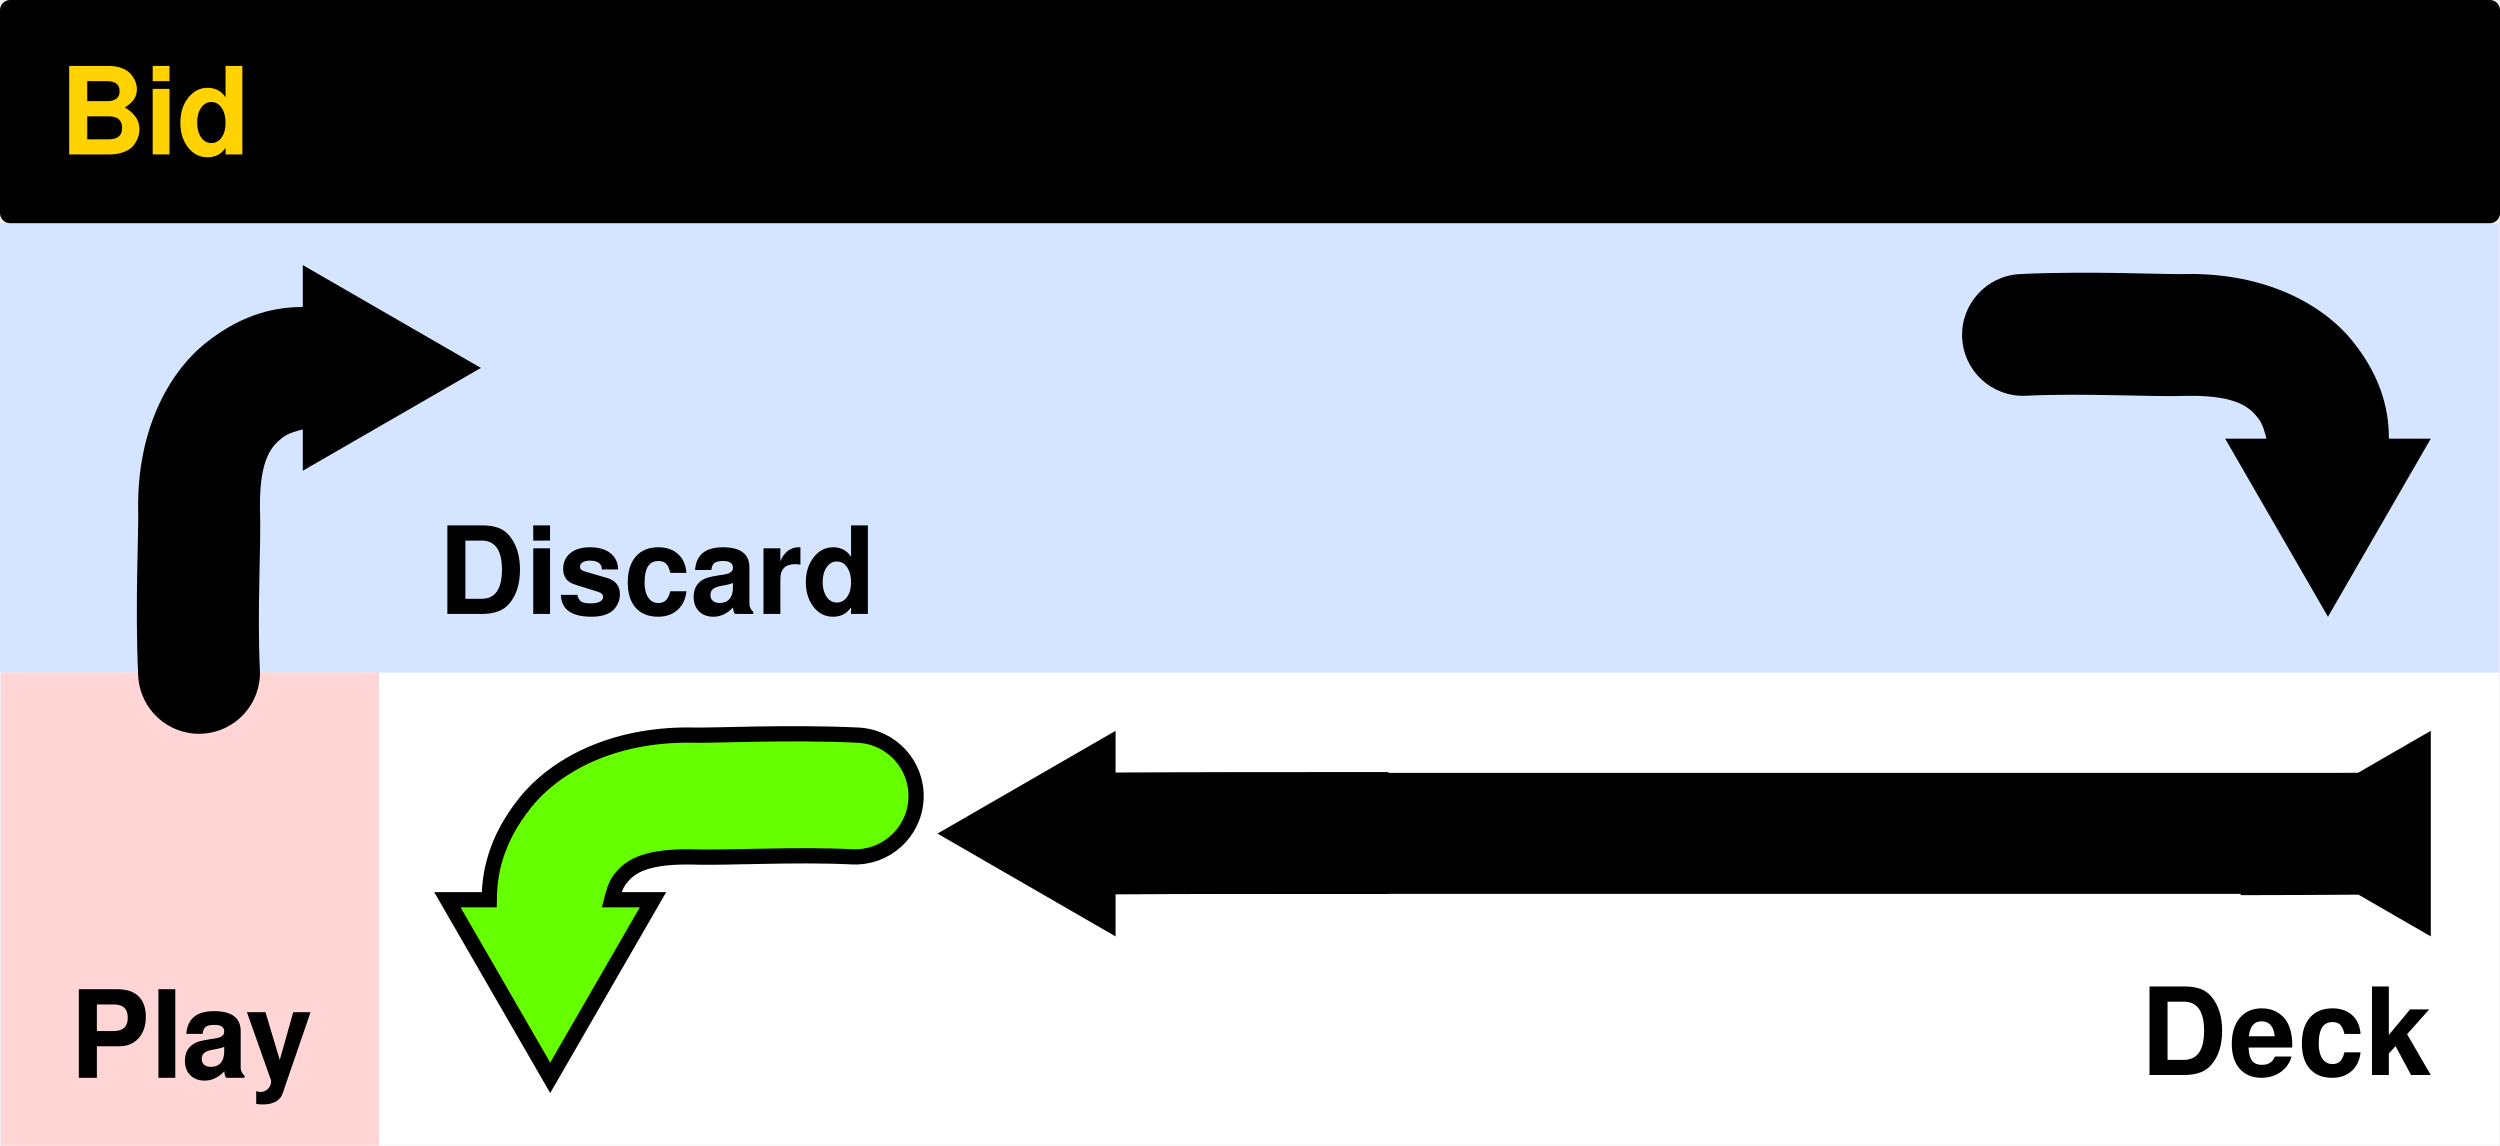
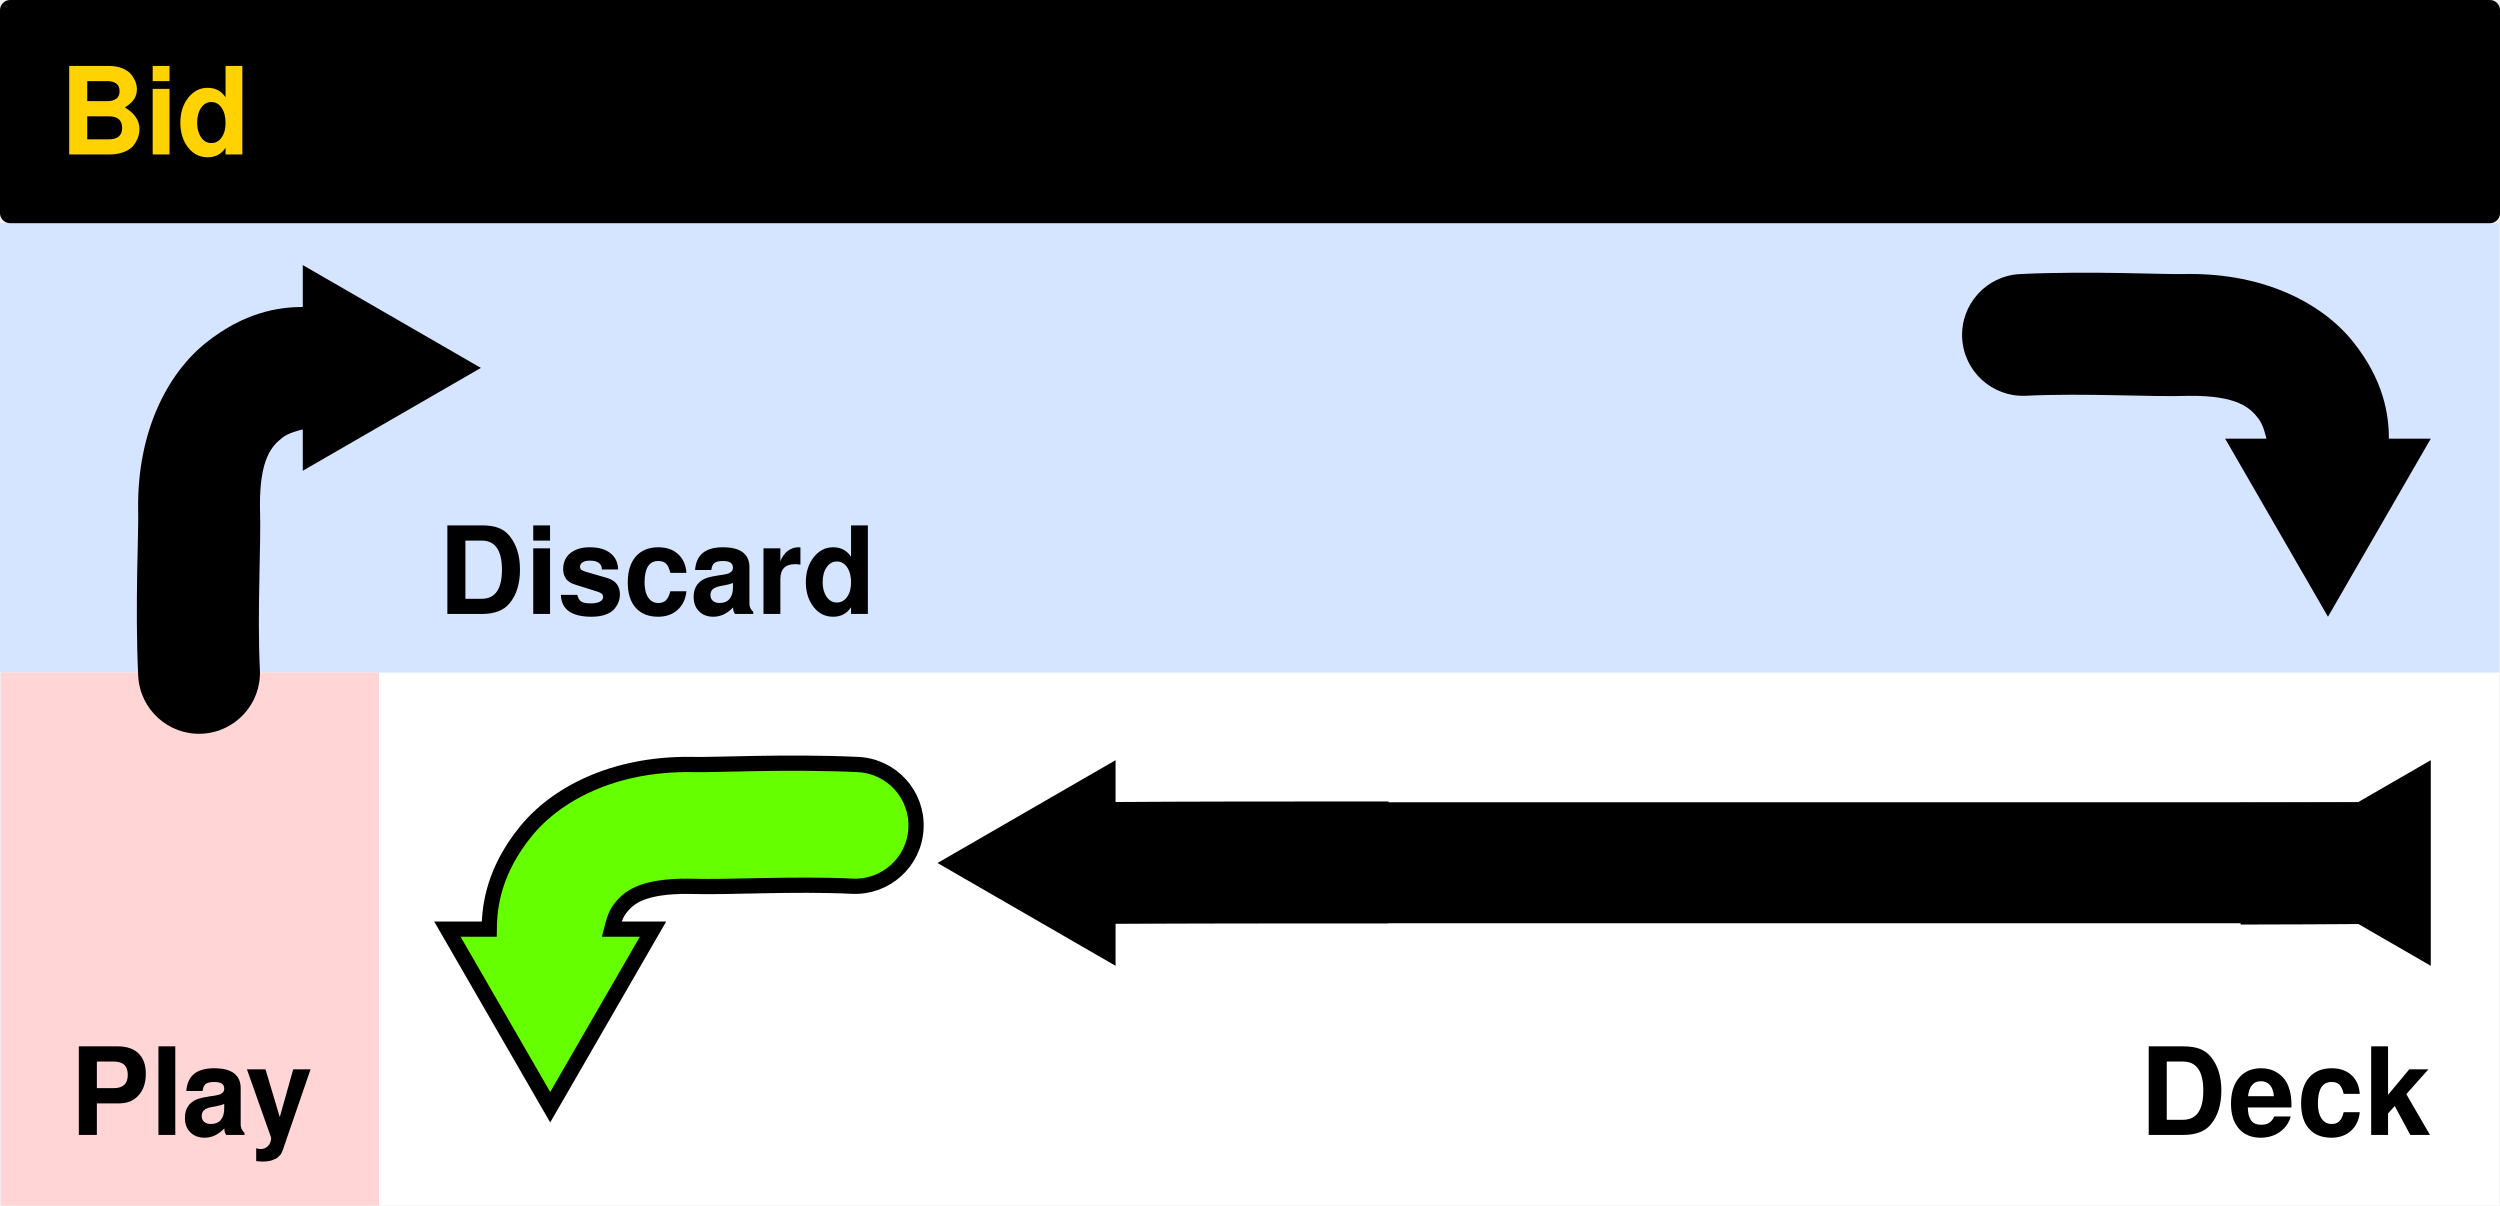
- <svg xmlns="http://www.w3.org/2000/svg" width="1641.695" height="752.276" viewBox="0 0 1641.695 752.276" id="svg2" version="1.1" xml:space="preserve">
+ <svg xmlns="http://www.w3.org/2000/svg" width="1641.695" height="791.62" viewBox="0 0 1641.695 791.62" id="svg2" version="1.1" xml:space="preserve">
  <defs id="defs4" />
  <g id="layer1" transform="translate(674.5067,-839.5227)">
    <g id="g4158" transform="matrix(2,0,0,2,-1800,-1412.362)">
-       <rect transform="rotate(90)" y="-1383.331" x="1346.752" height="696.156" width="155.328" id="rect4183-8-5-9-3-6-3-7-5-6-1-7-1-1-3-9-7-2-5-7-2-6-1-2-28" style="fill:#ffffff;fill-opacity:1;stroke:none;stroke-width:6.672;stroke-linecap:round;stroke-linejoin:round;stroke-miterlimit:4;stroke-dasharray:none;stroke-opacity:0.153" ry="0" />
+       <rect transform="rotate(90)" y="-1383.331" x="1346.753" height="696.156" width="175" id="rect4183-8-5-9-3-6-3-7-5-6-1-7-1-1-3-9-7-2-5-7-2-6-1-2-28" style="fill:#ffffff;fill-opacity:1;stroke:none;stroke-width:6.672;stroke-linecap:round;stroke-linejoin:round;stroke-miterlimit:4;stroke-dasharray:none;stroke-opacity:0.153" ry="0" />
      <rect transform="rotate(90)" y="-1383.331" x="1199.228" height="820.584" width="147.524" id="rect4183-8-5-9-3-6-3-7-5-6-1-7-1-1-3-9-7-2-5-7-2-6-1-2-28-3" style="fill:#d5e5ff;fill-opacity:1;stroke:none;stroke-width:6.672;stroke-linecap:round;stroke-linejoin:round;stroke-miterlimit:4;stroke-dasharray:none;stroke-opacity:0.153" ry="0" />
-       <rect transform="rotate(90)" y="-687.176" x="1346.752" height="124.166" width="155.328" id="rect4183-8-5-9-3-6-3-7-5-6-1-7-1-1-3-9-7-2-5-7-2-6-1-2-28-9" style="fill:#ffd5d5;fill-opacity:1;stroke:none;stroke-width:6.672;stroke-linecap:round;stroke-linejoin:round;stroke-miterlimit:4;stroke-dasharray:none;stroke-opacity:0.153" ry="0" />
+       <rect transform="rotate(90)" y="-687.176" x="1346.752" height="124.166" width="175" id="rect4183-8-5-9-3-6-3-7-5-6-1-7-1-1-3-9-7-2-5-7-2-6-1-2-28-9" style="fill:#ffd5d5;fill-opacity:1;stroke:none;stroke-width:6.672;stroke-linecap:round;stroke-linejoin:round;stroke-miterlimit:4;stroke-dasharray:none;stroke-opacity:0.153" ry="0" />
      <g id="g4546" transform="matrix(1.79048,0,0,1.112238,987.1999,-333.313)" style="fill:#b3b3b3" />
      <g id="g4546-6" transform="matrix(1.79048,0,0,1.112238,845.7268,-145.0876)" style="fill:#b3b3b3" />
      <g aria-label="SHIP" transform="matrix(0,0.3733333,-0.3733333,0,1066.033,939.9156)" id="text2762" style="font-weight:bold;font-size:85.77px;line-height:1.25;-inkscape-font-specification:'sans-serif, Bold';fill:#ffffff;stroke-width:1.339" />
      <g id="g4546-60" transform="matrix(1.79048,0,0,1.112238,987.1999,-24.46185)" style="fill:#b3b3b3" />
-       <path id="path283-2" style="color:#000000;fill:#66ff00;fill-opacity:1;fill-rule:evenodd;stroke-width:5;stroke-linecap:round;stroke:#000000;stroke-dasharray:none" d="m 743.398,1479.832 -33.759,-58.473 h 13.757 l 0.004,-0.283 -0.002,0.283 c 0,-7.971 1.722,-19.253 11.754,-31.799 10.032,-12.546 28.947,-22.513 54.345,-22.265 h 0.295 l 0.296,0.012 c 5.903,0.232 31.404,-1.098 54.403,0.011 a 20,20 0 0 1 19.016,20.936 20,20 0 0 1 -20.937,19.016 c -19.616,-0.943 -40.909,0.464 -53.559,0.025 0.033,3e-4 0.062,0 0.095,-10e-4 l -0.591,-0.013 c 0.158,0.011 0.335,0.011 0.496,0.014 -16.056,-0.14 -20.086,4.081 -22.616,7.246 -1.77,2.214 -2.498,5.648 -2.795,6.817 h 13.558 z" />
      <path id="path283-2-7" style="color:#000000;fill:#000000;fill-opacity:1;fill-rule:evenodd;stroke-width:1.1;stroke-linecap:round;-inkscape-stroke:none" d="m 1327.109,1328.445 33.759,-58.473 h -13.757 v -0.283 0.283 c 0,-7.971 -1.722,-19.253 -11.754,-31.799 -10.031,-12.546 -28.947,-22.513 -54.345,-22.265 h -0.295 l -0.296,0.012 c -5.903,0.232 -31.404,-1.098 -54.403,0.011 a 20,20 0 0 0 -19.016,20.936 20,20 0 0 0 20.936,19.016 c 19.616,-0.943 40.91,0.464 53.559,0.025 -0.033,3e-4 -0.062,0 -0.095,-10e-4 l 0.591,-0.013 c -0.158,0.011 -0.335,0.011 -0.496,0.014 16.056,-0.14 20.086,4.081 22.616,7.246 1.77,2.214 2.498,5.648 2.795,6.817 h -13.558 z" />
      <path id="path283-2-2" style="color:#000000;fill:#000000;fill-opacity:1;fill-rule:evenodd;stroke-width:1.1;stroke-linecap:round;-inkscape-stroke:none" d="m 720.639,1246.742 -58.473,-33.759 v 13.757 h -0.283 0.283 c -7.971,0 -19.253,1.722 -31.799,11.754 -12.546,10.032 -22.513,28.947 -22.265,54.345 v 0.295 l 0.012,0.296 c 0.232,5.903 -1.098,31.404 0.011,54.403 a 20,20 0 0 0 20.936,19.016 20,20 0 0 0 19.016,-20.936 c -0.943,-19.616 0.464,-40.91 0.025,-53.559 3e-4,0.033 0,0.062 -0.001,0.095 l -0.013,-0.591 c 0.011,0.158 0.011,0.335 0.014,0.496 -0.14,-16.056 4.081,-20.086 7.246,-22.616 2.214,-1.77 5.648,-2.498 6.817,-2.795 v 13.558 z" />
      <path id="path283-2-5-9" style="color:#000000;fill:#000000;fill-opacity:1;fill-rule:evenodd;stroke-width:1.1;stroke-linecap:round;-inkscape-stroke:none" d="m 1124.47,1184.415 33.758,-58.473 33.759,58.473 h -13.757 -40.202 z" />
      <g aria-label="SHIP" transform="matrix(0,0.3733333,-0.3733333,0,1207.506,1060.542)" id="text2762-8" style="font-weight:bold;font-size:85.77px;line-height:1.25;-inkscape-font-specification:'sans-serif, Bold';fill:#ffffff;stroke-width:1.339" />
-       <text xml:space="preserve" style="font-style:normal;font-variant:normal;font-weight:600;font-stretch:normal;font-size:39.687px;line-height:1.25;font-family:FreeSans;-inkscape-font-specification:'FreeSans, Semi-Bold';font-variant-ligatures:normal;font-variant-caps:normal;font-variant-numeric:normal;font-variant-east-asian:normal;fill:#000000;fill-opacity:1;stroke:none;stroke-width:0.5;stroke-opacity:1" x="1271.955" y="1471.249" id="text15701-9" transform="scale(0.9948168,1.00521)">
-         <tspan id="tspan15699-2" style="font-style:normal;font-variant:normal;font-weight:600;font-stretch:normal;font-size:39.687px;font-family:FreeSans;-inkscape-font-specification:'FreeSans, Semi-Bold';font-variant-ligatures:normal;font-variant-caps:normal;font-variant-numeric:normal;font-variant-east-asian:normal;fill:#000000;fill-opacity:1;stroke:none;stroke-width:0.5;stroke-opacity:1" x="1271.955" y="1471.249">Deck</tspan>
+       <text xml:space="preserve" style="font-style:normal;font-variant:normal;font-weight:600;font-stretch:normal;font-size:39.687px;line-height:1.25;font-family:FreeSans;-inkscape-font-specification:'FreeSans, Semi-Bold';font-variant-ligatures:normal;font-variant-caps:normal;font-variant-numeric:normal;font-variant-east-asian:normal;fill:#000000;fill-opacity:1;stroke:none;stroke-width:0.5;stroke-opacity:1" x="1271.691" y="1490.819" id="text15701-9" transform="scale(0.9948168,1.00521)">
+         <tspan id="tspan15699-2" style="font-style:normal;font-variant:normal;font-weight:600;font-stretch:normal;font-size:39.687px;font-family:FreeSans;-inkscape-font-specification:'FreeSans, Semi-Bold';font-variant-ligatures:normal;font-variant-caps:normal;font-variant-numeric:normal;font-variant-east-asian:normal;fill:#000000;fill-opacity:1;stroke:none;stroke-width:0.5;stroke-opacity:1" x="1271.691" y="1490.819">Deck</tspan>
      </text>
-       <text xml:space="preserve" style="font-style:normal;font-variant:normal;font-weight:600;font-stretch:normal;font-size:39.687px;line-height:1.25;font-family:FreeSans;-inkscape-font-specification:'FreeSans, Semi-Bold';font-variant-ligatures:normal;font-variant-caps:normal;font-variant-numeric:normal;font-variant-east-asian:normal;fill:#000000;fill-opacity:1;stroke:none;stroke-width:0.5;stroke-opacity:1" x="588.524" y="1472.162" id="text15701-9-5" transform="scale(0.9948168,1.00521)">
-         <tspan id="tspan15699-2-3" style="font-style:normal;font-variant:normal;font-weight:600;font-stretch:normal;font-size:39.687px;font-family:FreeSans;-inkscape-font-specification:'FreeSans, Semi-Bold';font-variant-ligatures:normal;font-variant-caps:normal;font-variant-numeric:normal;font-variant-east-asian:normal;fill:#000000;fill-opacity:1;stroke:none;stroke-width:0.5;stroke-opacity:1" x="588.524" y="1472.162">Play</tspan>
+       <text xml:space="preserve" style="font-style:normal;font-variant:normal;font-weight:600;font-stretch:normal;font-size:39.687px;line-height:1.25;font-family:FreeSans;-inkscape-font-specification:'FreeSans, Semi-Bold';font-variant-ligatures:normal;font-variant-caps:normal;font-variant-numeric:normal;font-variant-east-asian:normal;fill:#000000;fill-opacity:1;stroke:none;stroke-width:0.5;stroke-opacity:1" x="588.524" y="1490.819" id="text15701-9-5" transform="scale(0.9948168,1.00521)">
+         <tspan id="tspan15699-2-3" style="font-style:normal;font-variant:normal;font-weight:600;font-stretch:normal;font-size:39.687px;font-family:FreeSans;-inkscape-font-specification:'FreeSans, Semi-Bold';font-variant-ligatures:normal;font-variant-caps:normal;font-variant-numeric:normal;font-variant-east-asian:normal;fill:#000000;fill-opacity:1;stroke:none;stroke-width:0.5;stroke-opacity:1" x="588.524" y="1490.819">Play</tspan>
      </text>
      <rect transform="rotate(90)" y="-1380.258" x="1129.279" height="814.176" width="66.613" id="rect4183-8-5-9-3-6-3-7-5-6-1-7-1-1-3-9-7-2-5-7-2-6-1-2-2" style="fill:#000000;fill-opacity:1;stroke:#000000;stroke-width:6.672;stroke-linecap:round;stroke-linejoin:round;stroke-miterlimit:4;stroke-dasharray:none;stroke-opacity:1" ry="0" />
      <text xml:space="preserve" style="font-style:normal;font-variant:normal;font-weight:600;font-stretch:normal;font-size:39.687px;line-height:1.25;font-family:FreeSans;-inkscape-font-specification:'FreeSans, Semi-Bold';font-variant-ligatures:normal;font-variant-caps:normal;font-variant-numeric:normal;font-variant-east-asian:normal;fill:#ffd200;fill-opacity:1;stroke:none;stroke-width:0.5;stroke-opacity:1" x="585.349" y="1170.569" id="text15701-9-8" transform="scale(0.9948168,1.00521)">
        <tspan id="tspan15699-2-7" style="font-style:normal;font-variant:normal;font-weight:600;font-stretch:normal;font-size:39.687px;font-family:FreeSans;-inkscape-font-specification:'FreeSans, Semi-Bold';font-variant-ligatures:normal;font-variant-caps:normal;font-variant-numeric:normal;font-variant-east-asian:normal;fill:#ffd200;fill-opacity:1;stroke:none;stroke-width:0.5;stroke-opacity:1" x="585.349" y="1170.569">Bid</tspan>
      </text>
      <text xml:space="preserve" style="font-style:normal;font-variant:normal;font-weight:600;font-stretch:normal;font-size:39.687px;line-height:1.25;font-family:FreeSans;-inkscape-font-specification:'FreeSans, Semi-Bold';font-variant-ligatures:normal;font-variant-caps:normal;font-variant-numeric:normal;font-variant-east-asian:normal;fill:#000000;fill-opacity:1;stroke:none;stroke-width:0.5;stroke-opacity:1" x="710.162" y="1320.646" id="text15701-9-8-9" transform="scale(0.9948168,1.00521)">
        <tspan id="tspan15699-2-7-2" style="font-style:normal;font-variant:normal;font-weight:600;font-stretch:normal;font-size:39.687px;font-family:FreeSans;-inkscape-font-specification:'FreeSans, Semi-Bold';font-variant-ligatures:normal;font-variant-caps:normal;font-variant-numeric:normal;font-variant-east-asian:normal;fill:#000000;fill-opacity:1;stroke:none;stroke-width:0.5;stroke-opacity:1" x="710.162" y="1320.646">Discard</tspan>
      </text>
-       <path id="path4788-2-6-6" style="fill:#000000;fill-opacity:1;stroke:none;stroke-width:11.364;stroke-dasharray:none;stroke-dashoffset:0;stroke-opacity:0.511" d="m 929.033,1365.888 -58.472,33.759 58.472,33.759 v -13.809 c 22.141,-0.154 54.222,-0.182 89.603,-0.168 v -39.991 c -35.501,-0.012 -67.239,0.027 -89.603,0.185 z" />
-       <path id="path4788-2-6-7" style="fill:#000000;fill-opacity:1;stroke:none;stroke-width:11.364;stroke-dasharray:none;stroke-dashoffset:0;stroke-opacity:0.511" d="m 1360.868,1365.888 -23.935,13.818 c -9.999,0.086 -23.119,0.136 -38.507,0.162 v 39.99 c 15.37,-0.028 28.488,-0.082 38.684,-0.169 l 23.758,13.716 z" />
-       <rect style="fill:#000000;stroke-width:6.672;stroke-linecap:round;stroke-opacity:0.153" id="rect630" width="408.23" height="39.723" x="928.703" y="1379.706" />
+       <g id="g567" transform="translate(0,9.650951)">
+         <path id="path283-2" style="color:#000000;fill:#66ff00;fill-opacity:1;fill-rule:evenodd;stroke:#000000;stroke-width:5;stroke-linecap:round;stroke-dasharray:none" d="m 743.398,1479.832 -33.759,-58.473 h 13.757 l 0.004,-0.283 -0.002,0.283 c 0,-7.971 1.722,-19.253 11.754,-31.799 10.032,-12.546 28.947,-22.513 54.345,-22.265 h 0.295 l 0.296,0.012 c 5.903,0.232 31.404,-1.098 54.403,0.011 a 20,20 0 0 1 19.016,20.936 20,20 0 0 1 -20.937,19.016 c -19.616,-0.943 -40.909,0.464 -53.559,0.025 0.033,3e-4 0.062,0 0.095,-10e-4 l -0.591,-0.013 c 0.158,0.011 0.335,0.011 0.496,0.014 -16.056,-0.14 -20.086,4.081 -22.616,7.246 -1.77,2.214 -2.498,5.648 -2.795,6.817 h 13.558 z" />
+         <path id="path4788-2-6-6" style="fill:#000000;fill-opacity:1;stroke:none;stroke-width:11.364;stroke-dasharray:none;stroke-dashoffset:0;stroke-opacity:0.511" d="m 929.033,1365.888 -58.472,33.759 58.472,33.759 v -13.809 c 22.141,-0.154 54.222,-0.182 89.603,-0.168 v -39.991 c -35.501,-0.012 -67.239,0.027 -89.603,0.185 z" />
+         <path id="path4788-2-6-7" style="fill:#000000;fill-opacity:1;stroke:none;stroke-width:11.364;stroke-dasharray:none;stroke-dashoffset:0;stroke-opacity:0.511" d="m 1360.868,1365.888 -23.935,13.818 c -9.999,0.086 -23.119,0.136 -38.507,0.162 v 39.99 c 15.37,-0.028 28.488,-0.082 38.684,-0.169 l 23.758,13.716 z" />
+         <rect style="fill:#000000;stroke-width:6.672;stroke-linecap:round;stroke-opacity:0.153" id="rect630" width="408.23" height="39.723" x="928.703" y="1379.706" />
+       </g>
    </g>
  </g>
</svg>
